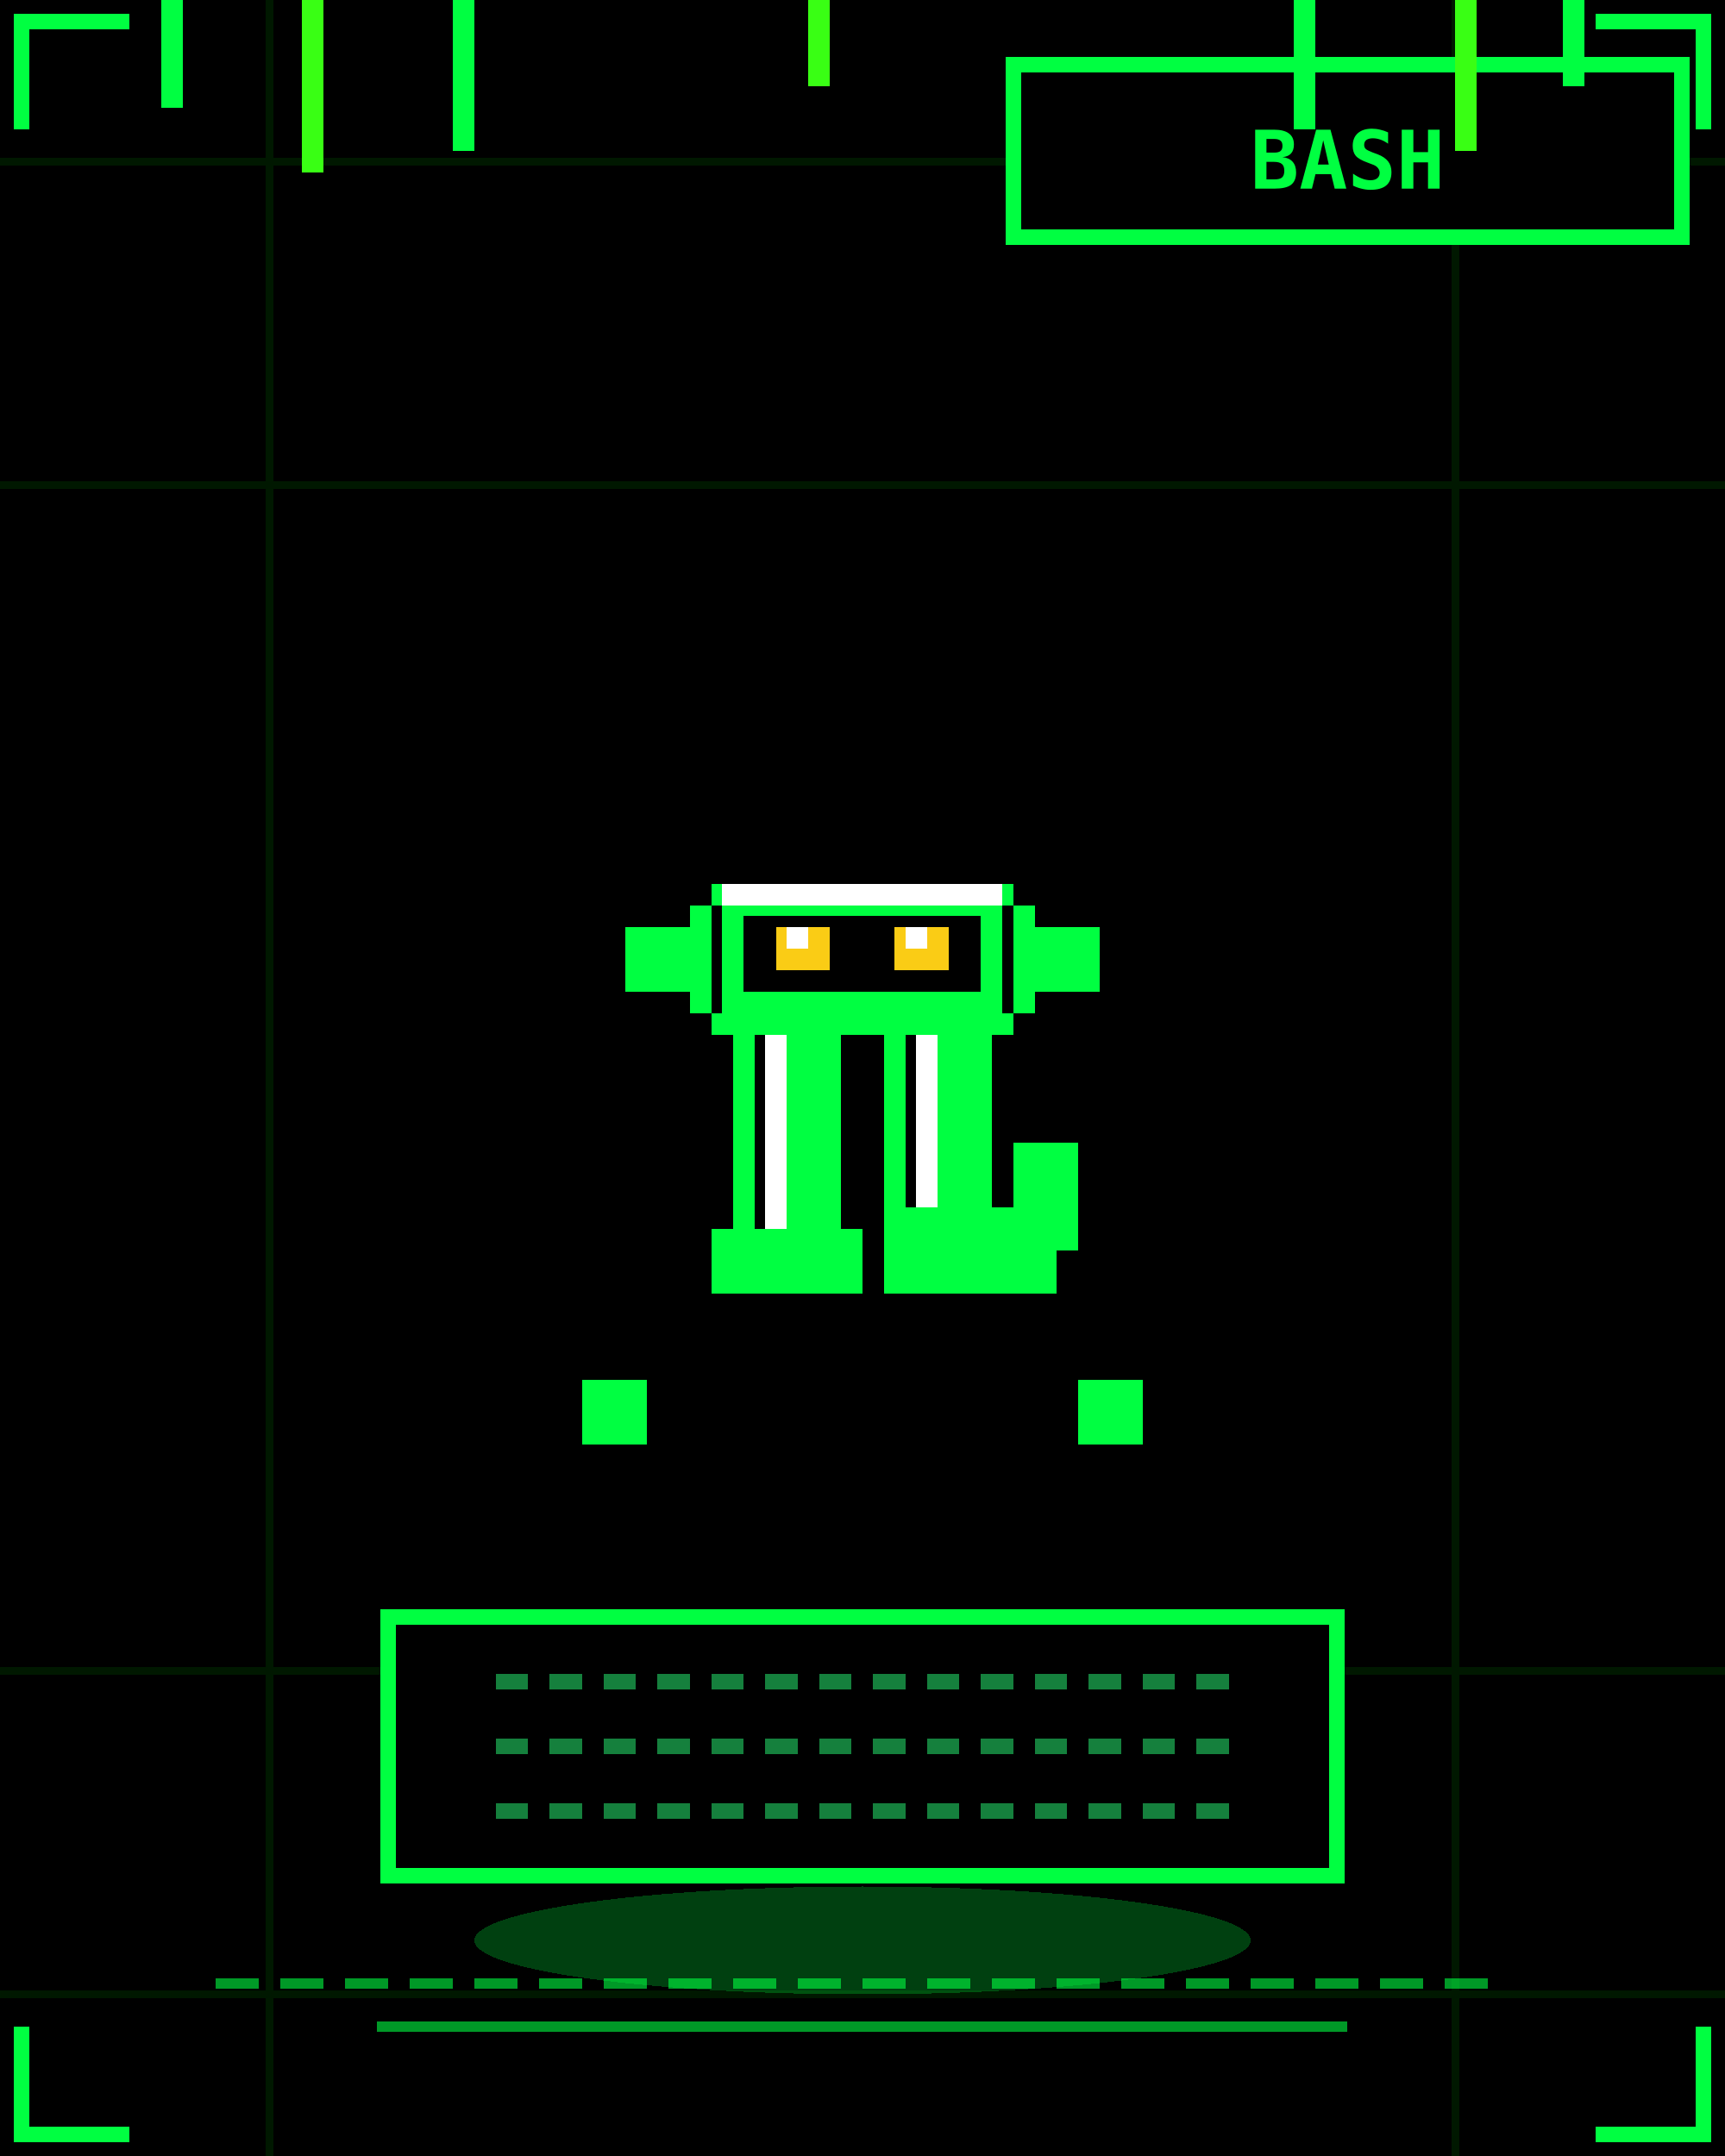
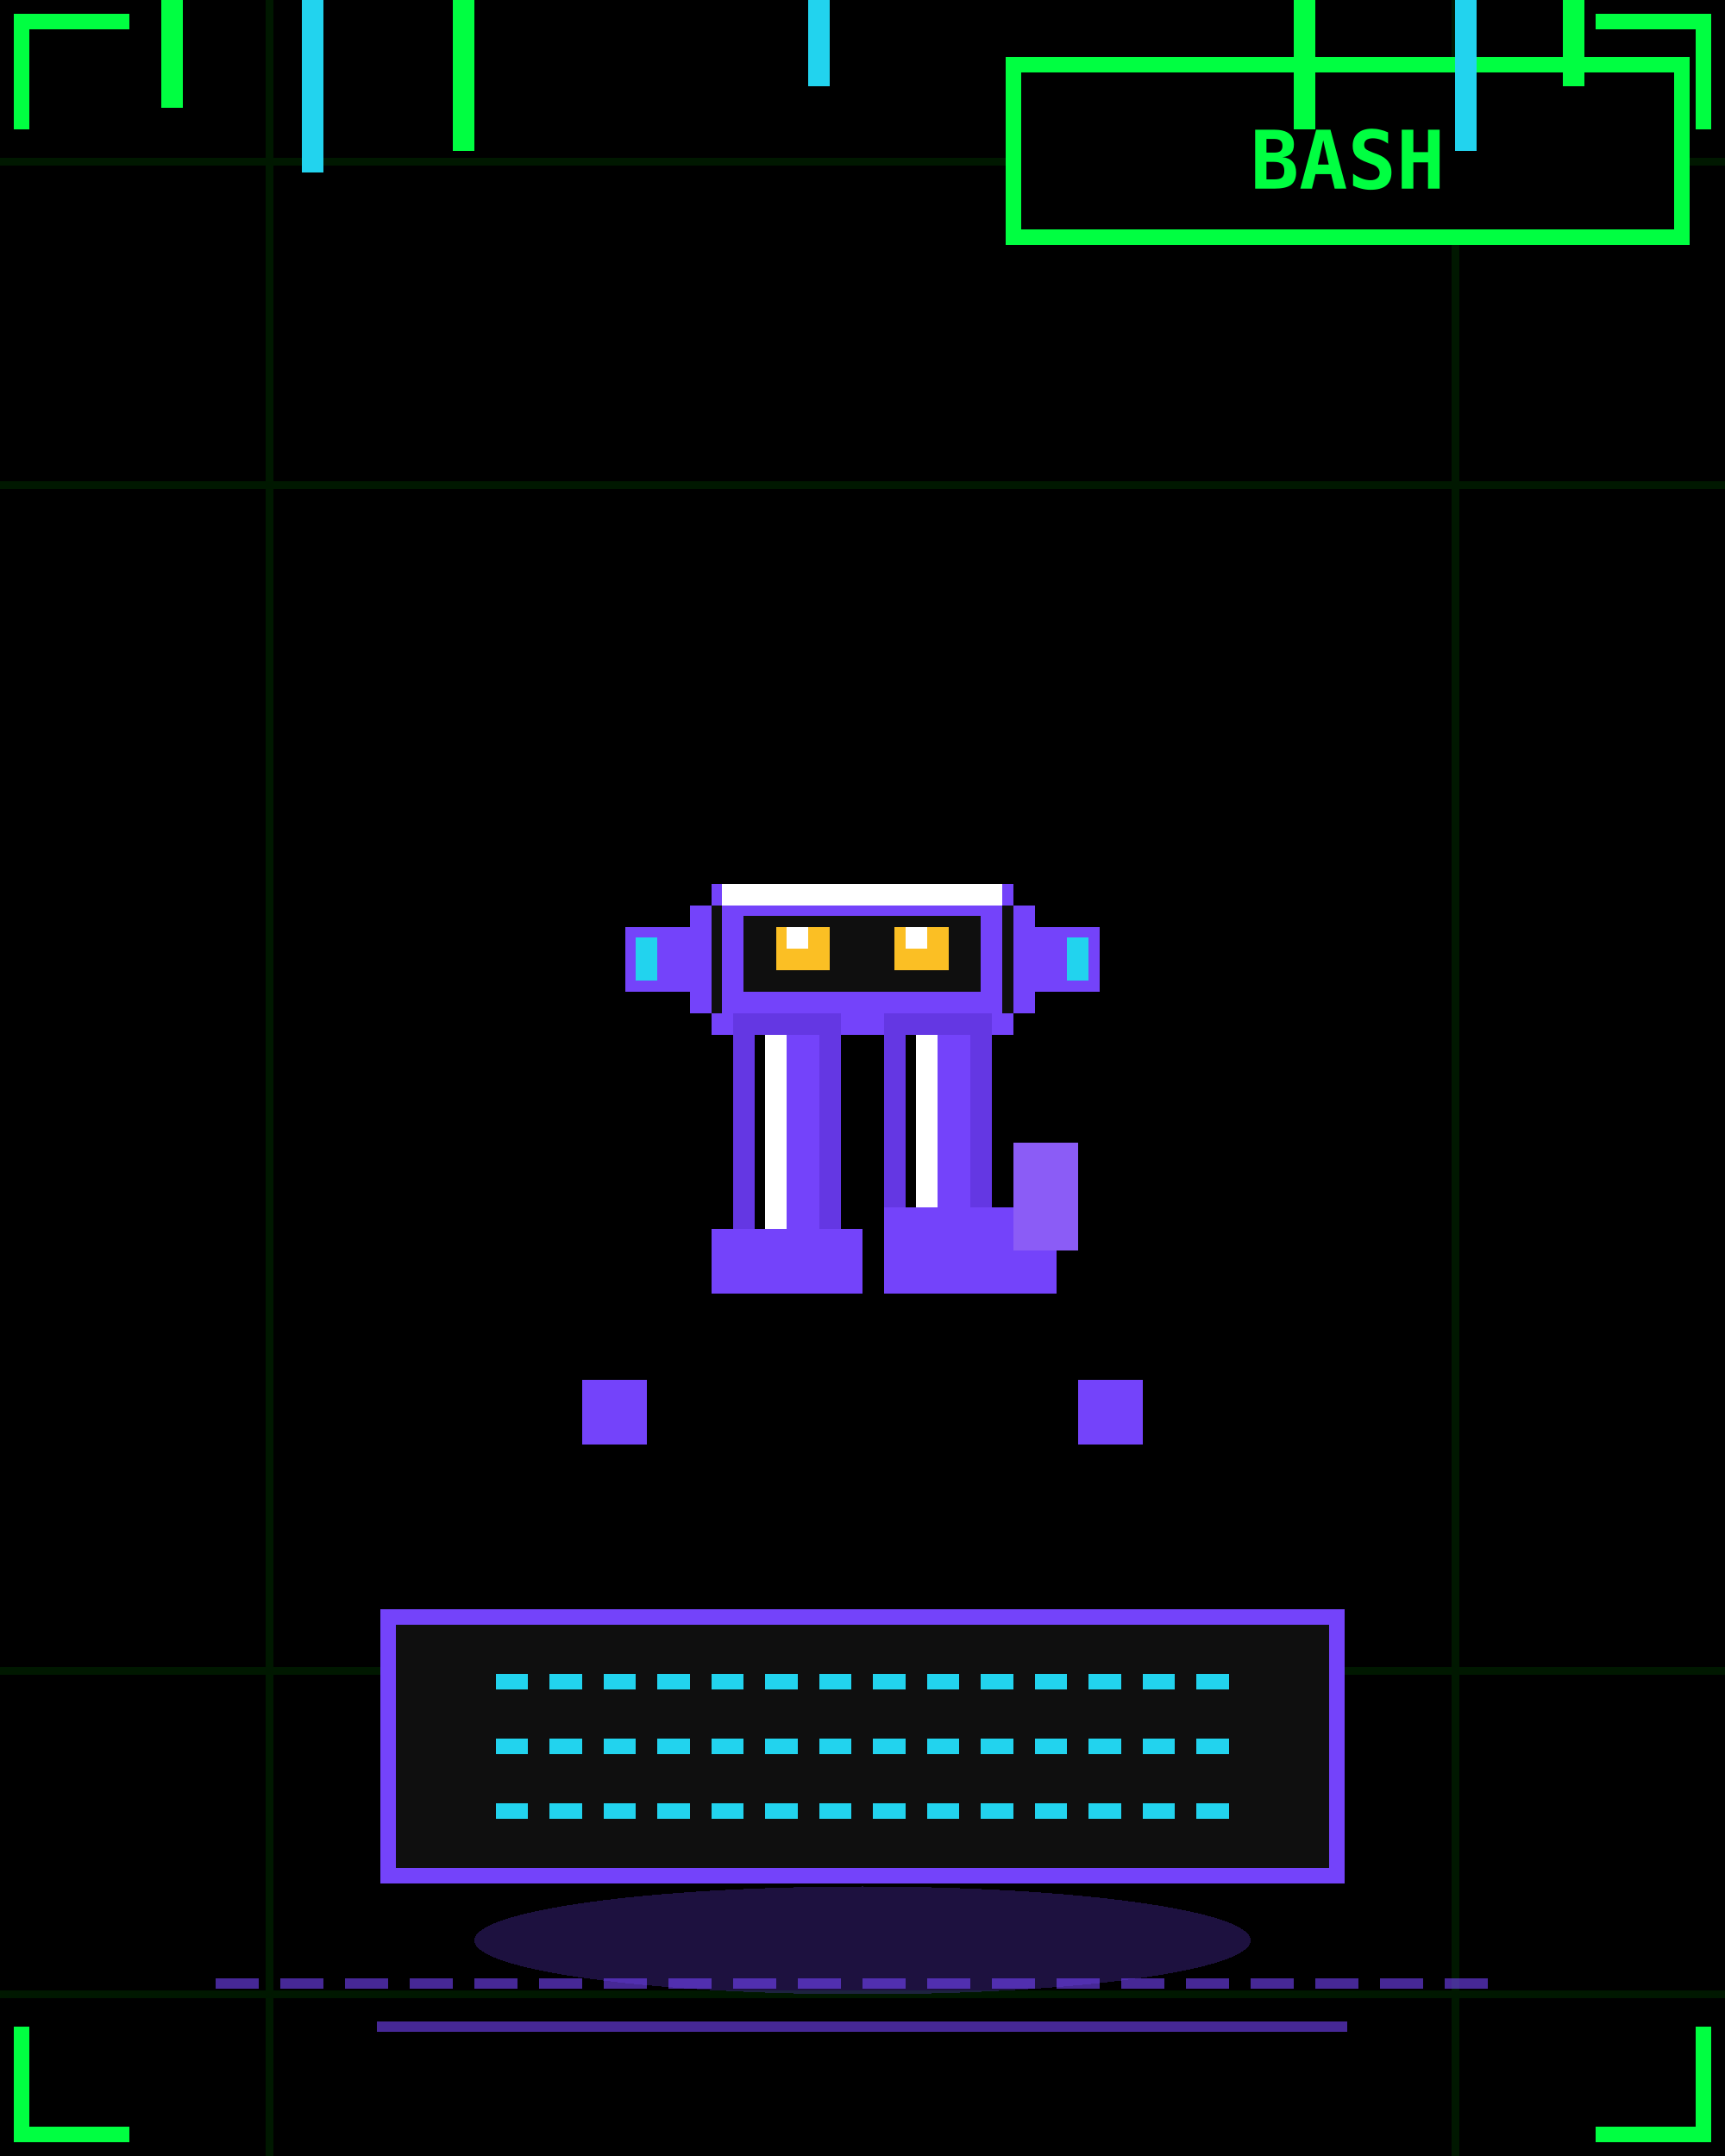
<svg xmlns="http://www.w3.org/2000/svg" viewBox="0 0 160 200" width="100%" height="100%" preserveAspectRatio="none" shape-rendering="crispEdges">
  <style>
    @keyframes matrixStream1 { 0% { transform: translateY(-10px); opacity: 0; } 30% { opacity: 1; } 100% { transform: translateY(205px); opacity: 0; } }
    @keyframes matrixStream2 { 0% { transform: translateY(-10px); opacity: 0; } 30% { opacity: 1; } 100% { transform: translateY(205px); opacity: 0; } }
    @keyframes typingHands { 0%, 100% { transform: translateY(0px); } 50% { transform: translateY(-3px); } }

    .stream-1 { animation: matrixStream1 2s steps(8) infinite; }
    .stream-2 { animation: matrixStream2 2.6s steps(8) infinite 0.8s; }
    .mascot-hacking { animation: typingHands 0.4s steps(2) infinite; transform-origin: 80px 100px; }
  </style>
  <rect width="160" height="200" fill="#000000" />
  <g stroke="#003b00" stroke-width="0.75" opacity="0.4">
    <line x1="0" y1="15" x2="160" y2="15" />
    <line x1="0" y1="45" x2="160" y2="45" />
    <line x1="0" y1="155" x2="160" y2="155" />
    <line x1="0" y1="185" x2="160" y2="185" />
    <line x1="25" y1="0" x2="25" y2="200" />
    <line x1="135" y1="0" x2="135" y2="200" />
  </g>
  <g stroke="#00ff41" stroke-width="1.5" fill="none">
    <path d="M2,12 L2,2 L12,2" />
    <path d="M158,12 L158,2 L148,2" />
    <path d="M2,188 L2,198 L12,198" />
    <path d="M158,188 L158,198 L148,198" />
  </g>
  <g transform="translate(94, 6)">
    <rect width="62" height="16" fill="#000000" stroke="#00ff41" stroke-width="1.5" />
    <text x="31" y="11.5" font-family="'Fira Code', monospace" font-size="7.5" font-weight="900" fill="#00ff41" text-anchor="middle">BASH</text>
  </g>
  <g class="stream-1" fill="#00ff41">
    <rect x="15" y="0" width="2" height="10" />
    <rect x="42" y="0" width="2" height="14" />
    <rect x="120" y="0" width="2" height="12" />
    <rect x="145" y="0" width="2" height="8" />
  </g>
-   <g class="stream-2" fill="#39ff14">
+   <g class="stream-2" fill="#22d3ee">
    <rect x="28" y="0" width="2" height="16" />
    <rect x="75" y="0" width="2" height="8" />
    <rect x="135" y="0" width="2" height="14" />
  </g>
  <g transform="translate(36, 150)">
-     <rect width="88" height="24" fill="#000000" stroke="#00ff41" stroke-width="1.5" />
-     <line x1="10" y1="6" x2="78" y2="6" stroke="#15803d" stroke-width="1.5" stroke-dasharray="3,2" />
-     <line x1="10" y1="12" x2="78" y2="12" stroke="#15803d" stroke-width="1.5" stroke-dasharray="3,2" />
-     <line x1="10" y1="18" x2="78" y2="18" stroke="#15803d" stroke-width="1.5" stroke-dasharray="3,2" />
+     <rect width="88" height="24" fill="#0f0f0f" stroke="#7443fa" stroke-width="1.5" />
+     <line x1="10" y1="6" x2="78" y2="6" stroke="#22d3ee" stroke-width="1.5" stroke-dasharray="3,2" />
+     <line x1="10" y1="12" x2="78" y2="12" stroke="#22d3ee" stroke-width="1.5" stroke-dasharray="3,2" />
+     <line x1="10" y1="18" x2="78" y2="18" stroke="#22d3ee" stroke-width="1.5" stroke-dasharray="3,2" />
  </g>
-   <g opacity="0.6" stroke="#00ff41" stroke-width="1">
+   <g opacity="0.6" stroke="#7443fa" stroke-width="1">
    <line x1="20" y1="184" x2="140" y2="184" stroke-dasharray="4,2" />
    <line x1="35" y1="188" x2="125" y2="188" />
  </g>
-   <ellipse cx="80" cy="180" rx="36" ry="5" fill="#00ff41" opacity="0.25" />
+   <ellipse cx="80" cy="180" rx="36" ry="5" fill="#7443fa" opacity="0.25" />
  <g class="mascot-hacking">
-     <rect x="64" y="84" width="32" height="10" fill="#00ff41" />
-     <rect x="66" y="82" width="28" height="14" fill="#00ff41" />
-     <rect x="62" y="86" width="36" height="6" fill="#00ff41" />
-     <rect x="68" y="94" width="10" height="22" fill="#00ff41" />
-     <rect x="66" y="114" width="14" height="6" fill="#00ff41" />
-     <rect x="82" y="94" width="10" height="20" fill="#00ff41" />
-     <rect x="82" y="112" width="16" height="8" fill="#00ff41" />
-     <rect x="94" y="106" width="6" height="10" fill="#00ff41" />
+     <rect x="64" y="84" width="32" height="10" fill="#7443fa" />
+     <rect x="66" y="82" width="28" height="14" fill="#7443fa" />
+     <rect x="62" y="86" width="36" height="6" fill="#7443fa" />
+     <rect x="68" y="94" width="10" height="22" fill="#6437e3" />
+     <rect x="66" y="114" width="14" height="6" fill="#7443fa" />
+     <rect x="82" y="94" width="10" height="20" fill="#6437e3" />
+     <rect x="82" y="112" width="16" height="8" fill="#7443fa" />
+     <rect x="94" y="106" width="6" height="10" fill="#8b5cf6" />
    <rect x="70" y="96" width="6" height="18" fill="#000000" />
-     <rect x="71" y="96" width="5" height="18" fill="#00ff41" />
+     <rect x="71" y="96" width="5" height="18" fill="#7443fa" />
    <rect x="71" y="96" width="2" height="18" fill="#ffffff" />
    <rect x="84" y="96" width="6" height="16" fill="#000000" />
-     <rect x="85" y="96" width="5" height="16" fill="#00ff41" />
+     <rect x="85" y="96" width="5" height="16" fill="#7443fa" />
    <rect x="85" y="96" width="2" height="16" fill="#ffffff" />
-     <rect x="66" y="84" width="28" height="10" fill="#000000" />
-     <rect x="67" y="84" width="26" height="10" fill="#00ff41" />
+     <rect x="66" y="84" width="28" height="10" fill="#0f0f0f" />
+     <rect x="67" y="84" width="26" height="10" fill="#7443fa" />
    <rect x="67" y="82" width="26" height="2" fill="#ffffff" />
-     <rect x="69" y="85" width="22" height="7" fill="#000000" />
-     <rect x="72" y="86" width="5" height="4" fill="#facc15" />
+     <rect x="69" y="85" width="22" height="7" fill="#0f0f0f" />
+     <rect x="72" y="86" width="5" height="4" fill="#fbbf24" />
    <rect x="73" y="86" width="2" height="2" fill="#ffffff" />
-     <rect x="83" y="86" width="5" height="4" fill="#facc15" />
+     <rect x="83" y="86" width="5" height="4" fill="#fbbf24" />
    <rect x="84" y="86" width="2" height="2" fill="#ffffff" />
-     <g fill="#00ff41">
+     <g fill="#7443fa">
      <rect x="58" y="86" width="4" height="6" />
+       <rect x="59" y="87" width="2" height="4" fill="#22d3ee" />
      <rect x="98" y="86" width="4" height="6" />
+       <rect x="99" y="87" width="2" height="4" fill="#22d3ee" />
    </g>
-     <rect x="54" y="128" width="6" height="6" fill="#00ff41" />
-     <rect x="100" y="128" width="6" height="6" fill="#00ff41" />
+     <rect x="54" y="128" width="6" height="6" fill="#7443fa" />
+     <rect x="100" y="128" width="6" height="6" fill="#7443fa" />
  </g>
</svg>
